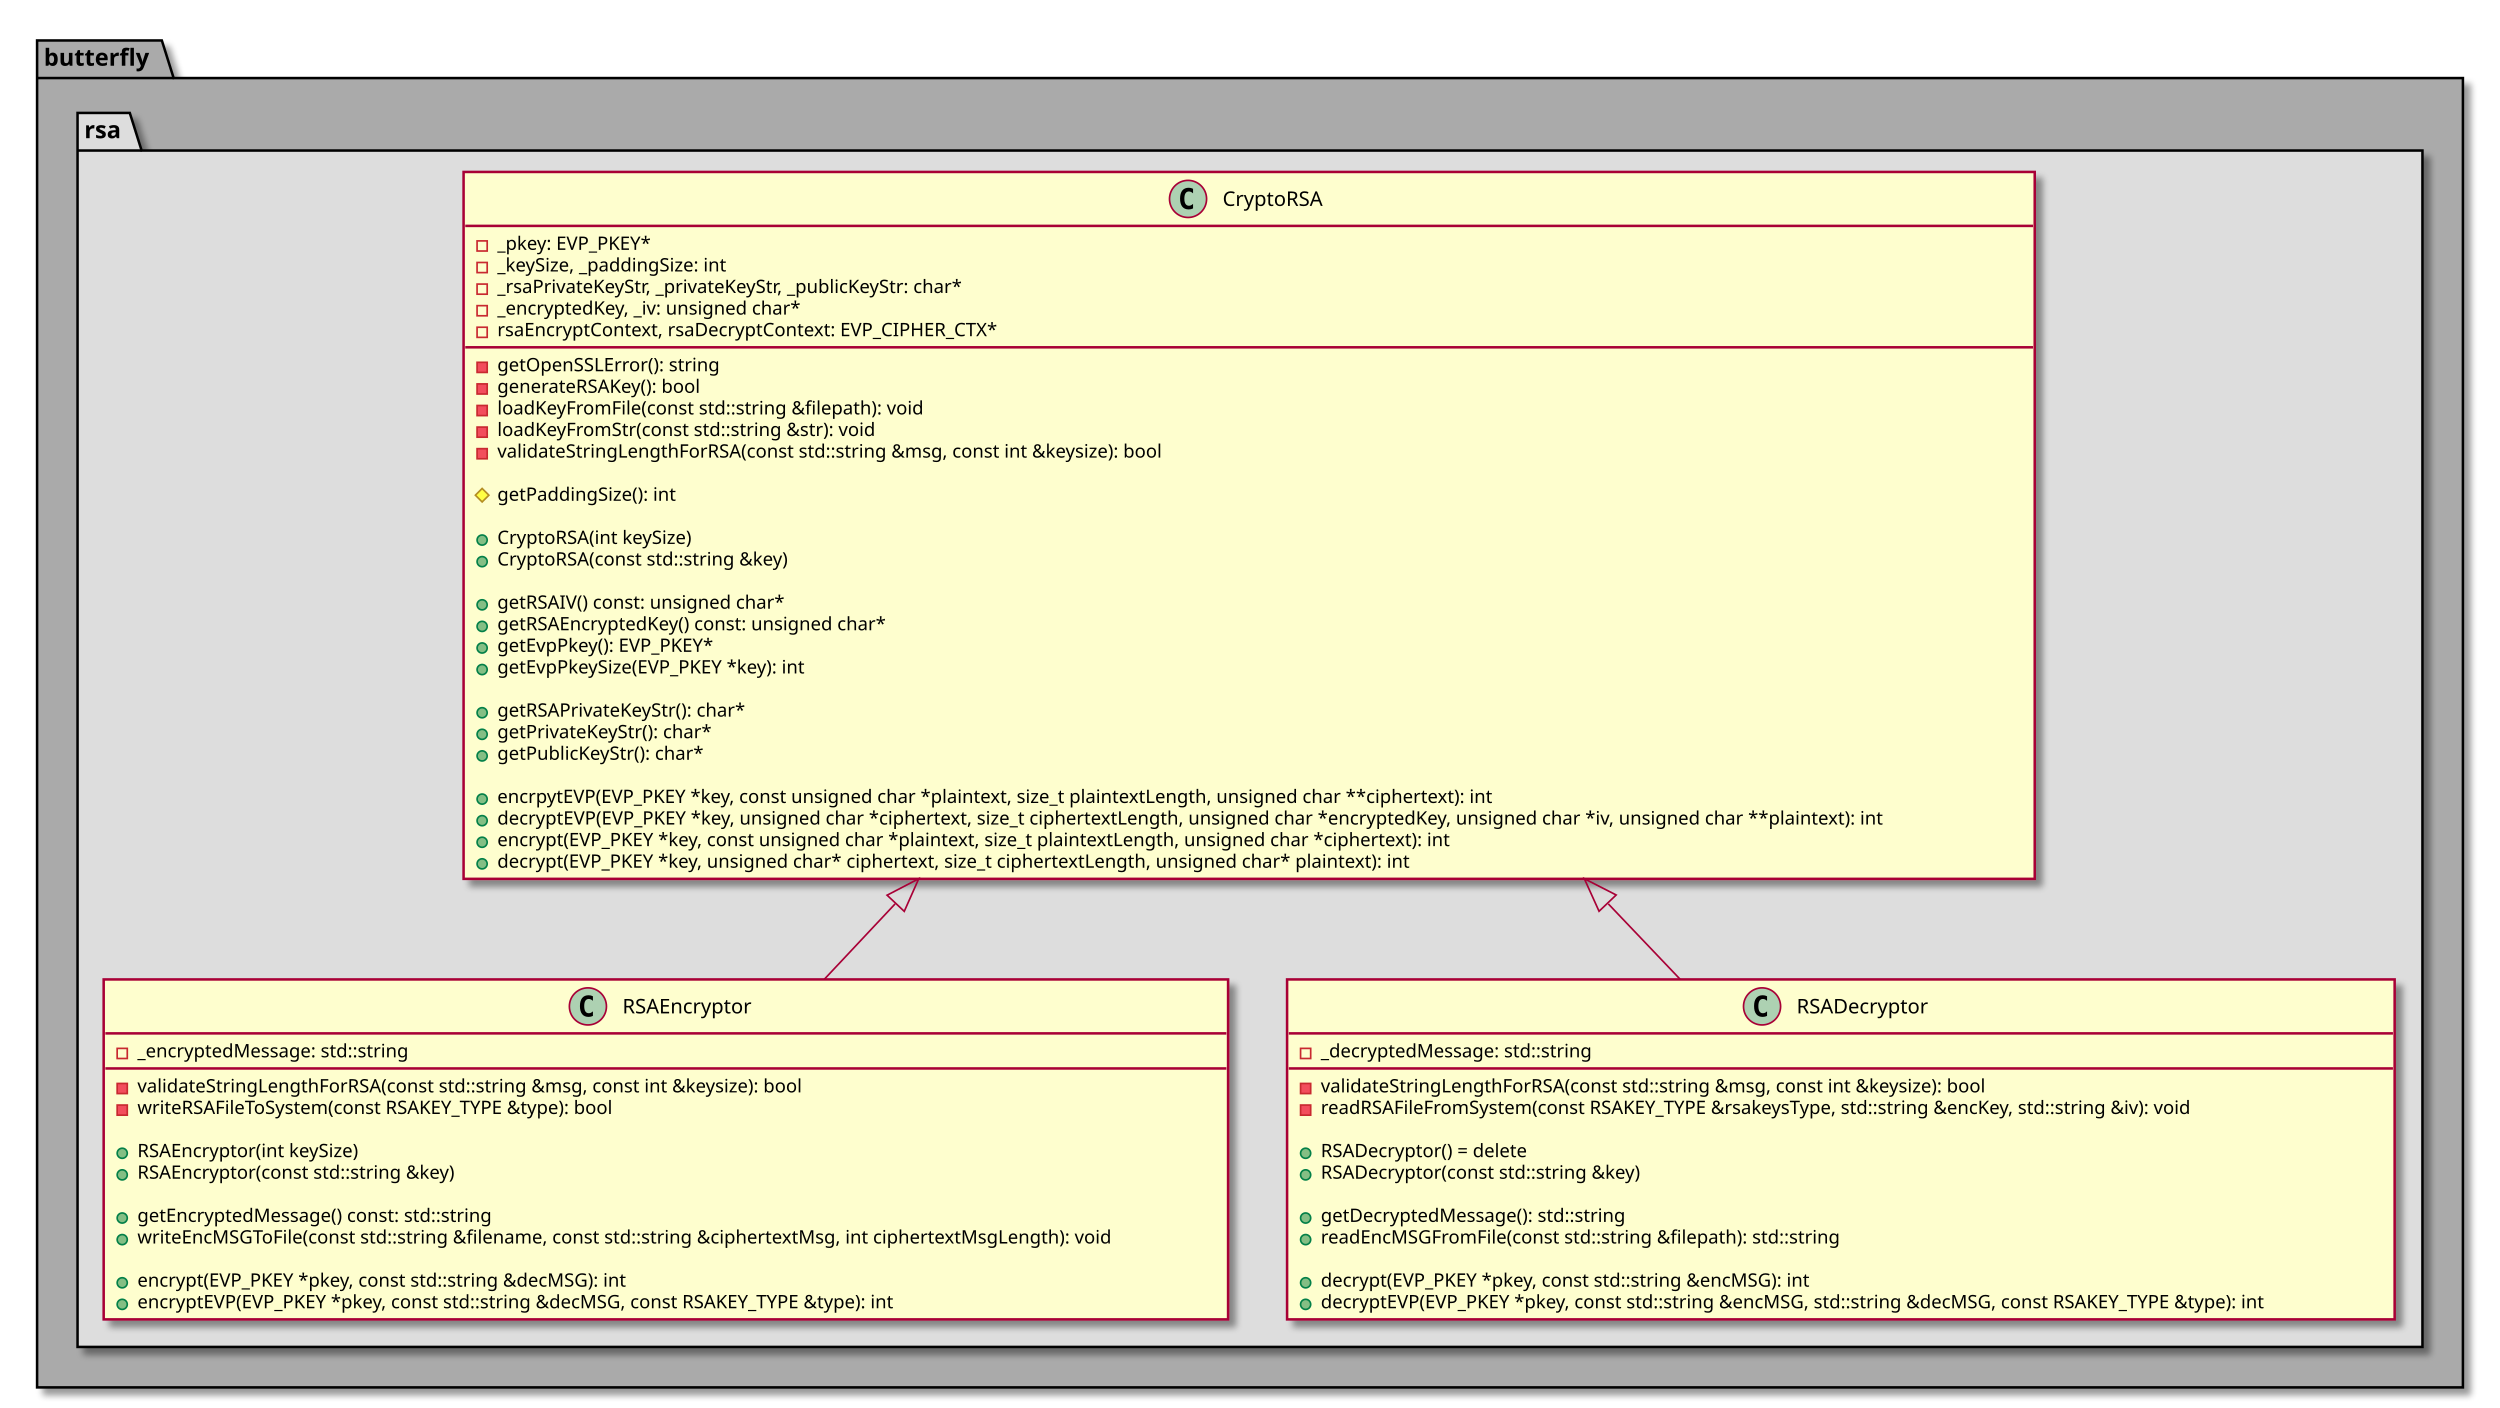
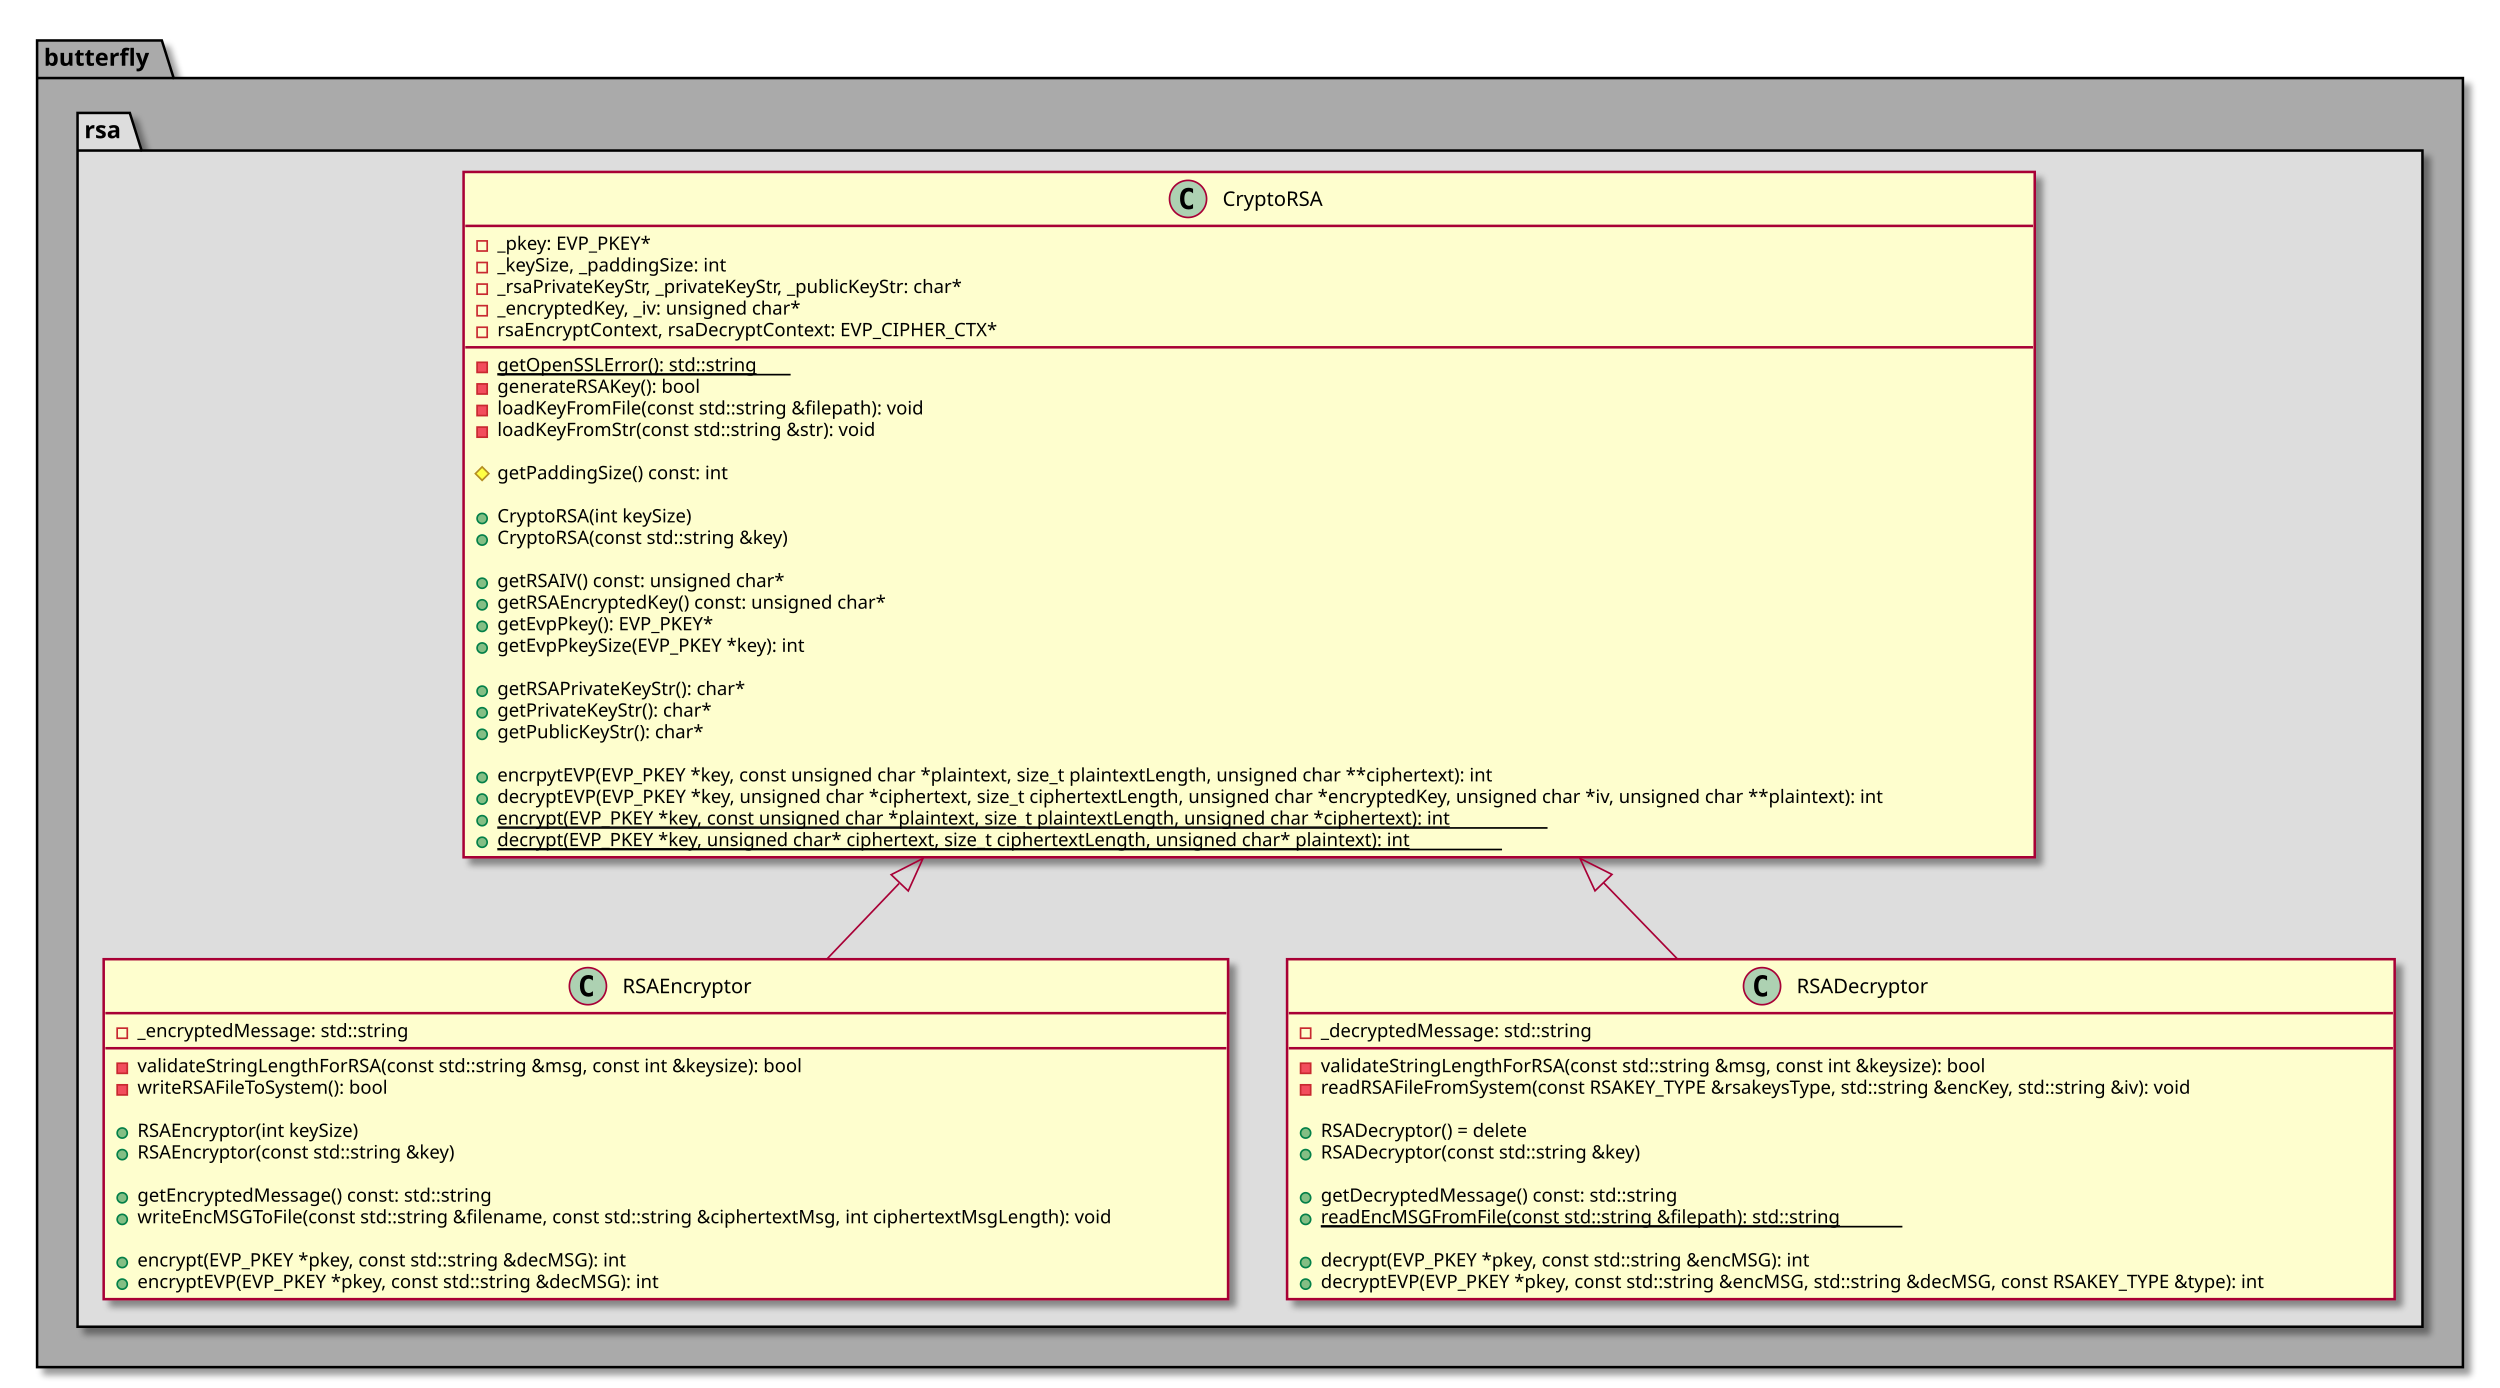
- <svg xmlns="http://www.w3.org/2000/svg" contentScriptType="application/ecmascript" contentStyleType="text/css" height="835px" preserveAspectRatio="none" style="width:1483px;height:835px;" version="1.1" viewBox="0 0 1483 835" width="1483px" zoomAndPan="magnify">
+ <svg xmlns="http://www.w3.org/2000/svg" contentScriptType="application/ecmascript" contentStyleType="text/css" height="823px" preserveAspectRatio="none" style="width:1483px;height:823px;" version="1.1" viewBox="0 0 1483 823" width="1483px" zoomAndPan="magnify">
  <defs>
-     <filter height="300%" id="f1dfwk65kp5k30" width="300%" x="-1" y="-1">
+     <filter height="300%" id="f1nf0arm7s99yg" width="300%" x="-1" y="-1">
      <feGaussianBlur result="blurOut" stdDeviation="2.0" />
      <feColorMatrix in="blurOut" result="blurOut2" type="matrix" values="0 0 0 0 0 0 0 0 0 0 0 0 0 0 0 0 0 0 .4 0" />
      <feOffset dx="4.0" dy="4.0" in="blurOut2" result="blurOut3" />
      <feBlend in="SourceGraphic" in2="blurOut3" mode="normal" />
    </filter>
  </defs>
  <g>
-     <polygon fill="#AAAAAA" filter="url(#f1dfwk65kp5k30)" points="22,24,96,24,103,46.297,1461,46.297,1461,823,22,823,22,24" style="stroke: #000000; stroke-width: 1.5;" />
+     <polygon fill="#AAAAAA" filter="url(#f1nf0arm7s99yg)" points="22,24,96,24,103,46.297,1461,46.297,1461,811,22,811,22,24" style="stroke: #000000; stroke-width: 1.5;" />
    <line style="stroke: #000000; stroke-width: 1.5;" x1="22" x2="103" y1="46.297" y2="46.297" />
    <text fill="#000000" font-family="sans-serif" font-size="14" font-weight="bold" lengthAdjust="spacingAndGlyphs" textLength="68" x="26" y="38.995">butterfly</text>
-     <polygon fill="#DDDDDD" filter="url(#f1dfwk65kp5k30)" points="46,67,77,67,84,89.297,1437,89.297,1437,799,46,799,46,67" style="stroke: #000000; stroke-width: 1.5;" />
+     <polygon fill="#DDDDDD" filter="url(#f1nf0arm7s99yg)" points="46,67,77,67,84,89.297,1437,89.297,1437,787,46,787,46,67" style="stroke: #000000; stroke-width: 1.5;" />
    <line style="stroke: #000000; stroke-width: 1.5;" x1="46" x2="84" y1="89.297" y2="89.297" />
    <text fill="#000000" font-family="sans-serif" font-size="14" font-weight="bold" lengthAdjust="spacingAndGlyphs" textLength="25" x="50" y="81.995">rsa</text>
-     <rect fill="#FEFECE" filter="url(#f1dfwk65kp5k30)" height="419.336" id="CryptoRSA" style="stroke: #A80036; stroke-width: 1.5;" width="932" x="275" y="102" />
+     <rect fill="#FEFECE" filter="url(#f1nf0arm7s99yg)" height="406.531" id="CryptoRSA" style="stroke: #A80036; stroke-width: 1.5;" width="932" x="275" y="102" />
    <ellipse cx="704.75" cy="118" fill="#ADD1B2" rx="11" ry="11" style="stroke: #A80036; stroke-width: 1.0;" />
    <path d="M707.719,123.641 Q707.141,123.938 706.5,124.078 Q705.859,124.234 705.156,124.234 Q702.656,124.234 701.328,122.594 Q700.016,120.938 700.016,117.812 Q700.016,114.688 701.328,113.031 Q702.656,111.375 705.156,111.375 Q705.859,111.375 706.5,111.531 Q707.156,111.688 707.719,111.984 L707.719,114.703 Q707.094,114.125 706.5,113.859 Q705.906,113.578 705.281,113.578 Q703.938,113.578 703.25,114.656 Q702.562,115.719 702.562,117.812 Q702.562,119.906 703.25,120.984 Q703.938,122.047 705.281,122.047 Q705.906,122.047 706.5,121.781 Q707.094,121.5 707.719,120.922 L707.719,123.641 Z " />
    <text fill="#000000" font-family="sans-serif" font-size="12" lengthAdjust="spacingAndGlyphs" textLength="64" x="725.25" y="122.154">CryptoRSA</text>
    <line style="stroke: #A80036; stroke-width: 1.5;" x1="276" x2="1206" y1="134" y2="134" />
    <rect fill="none" height="6" style="stroke: #C82930; stroke-width: 1.0;" width="6" x="283" y="142.902" />
    <text fill="#000000" font-family="sans-serif" font-size="11" lengthAdjust="spacingAndGlyphs" textLength="101" x="295" y="148.21">_pkey: EVP_PKEY*</text>
    <rect fill="none" height="6" style="stroke: #C82930; stroke-width: 1.0;" width="6" x="283" y="155.707" />
    <text fill="#000000" font-family="sans-serif" font-size="11" lengthAdjust="spacingAndGlyphs" textLength="152" x="295" y="161.015">_keySize, _paddingSize: int</text>
    <rect fill="none" height="6" style="stroke: #C82930; stroke-width: 1.0;" width="6" x="283" y="168.512" />
    <text fill="#000000" font-family="sans-serif" font-size="11" lengthAdjust="spacingAndGlyphs" textLength="314" x="295" y="173.82">_rsaPrivateKeyStr, _privateKeyStr, _publicKeyStr: char*</text>
    <rect fill="none" height="6" style="stroke: #C82930; stroke-width: 1.0;" width="6" x="283" y="181.316" />
    <text fill="#000000" font-family="sans-serif" font-size="11" lengthAdjust="spacingAndGlyphs" textLength="200" x="295" y="186.625">_encryptedKey, _iv: unsigned char*</text>
    <rect fill="none" height="6" style="stroke: #C82930; stroke-width: 1.0;" width="6" x="283" y="194.121" />
    <text fill="#000000" font-family="sans-serif" font-size="11" lengthAdjust="spacingAndGlyphs" textLength="326" x="295" y="199.429">rsaEncryptContext, rsaDecryptContext: EVP_CIPHER_CTX*</text>
    <line style="stroke: #A80036; stroke-width: 1.5;" x1="276" x2="1206" y1="206.023" y2="206.023" />
    <rect fill="#F24D5C" height="6" style="stroke: #C82930; stroke-width: 1.0;" width="6" x="283" y="214.926" />
-     <text fill="#000000" font-family="sans-serif" font-size="11" lengthAdjust="spacingAndGlyphs" textLength="148" x="295" y="220.234">getOpenSSLError(): string</text>
+     <text fill="#000000" font-family="sans-serif" font-size="11" lengthAdjust="spacingAndGlyphs" text-decoration="underline" textLength="174" x="295" y="220.234">getOpenSSLError(): std::string</text>
+     <line style="stroke: #000000; stroke-width: 1.0;" x1="295" x2="469" y1="222.234" y2="222.234" />
    <rect fill="#F24D5C" height="6" style="stroke: #C82930; stroke-width: 1.0;" width="6" x="283" y="227.731" />
    <text fill="#000000" font-family="sans-serif" font-size="11" lengthAdjust="spacingAndGlyphs" textLength="133" x="295" y="233.039">generateRSAKey(): bool</text>
    <rect fill="#F24D5C" height="6" style="stroke: #C82930; stroke-width: 1.0;" width="6" x="283" y="240.535" />
    <text fill="#000000" font-family="sans-serif" font-size="11" lengthAdjust="spacingAndGlyphs" textLength="281" x="295" y="245.843">loadKeyFromFile(const std::string &amp;filepath): void</text>
    <rect fill="#F24D5C" height="6" style="stroke: #C82930; stroke-width: 1.0;" width="6" x="283" y="253.34" />
    <text fill="#000000" font-family="sans-serif" font-size="11" lengthAdjust="spacingAndGlyphs" textLength="253" x="295" y="258.648">loadKeyFromStr(const std::string &amp;str): void</text>
-     <rect fill="#F24D5C" height="6" style="stroke: #C82930; stroke-width: 1.0;" width="6" x="283" y="266.144" />
-     <text fill="#000000" font-family="sans-serif" font-size="11" lengthAdjust="spacingAndGlyphs" textLength="441" x="295" y="271.453">validateStringLengthForRSA(const std::string &amp;msg, const int &amp;keysize): bool</text>
-     <text fill="#000000" font-family="sans-serif" font-size="11" lengthAdjust="spacingAndGlyphs" textLength="0" x="299" y="284.257" />
-     <polygon fill="#FFFF44" points="286,289.754,290,293.754,286,297.754,282,293.754" style="stroke: #B38D22; stroke-width: 1.0;" />
-     <text fill="#000000" font-family="sans-serif" font-size="11" lengthAdjust="spacingAndGlyphs" textLength="116" x="295" y="297.062">getPaddingSize(): int</text>
-     <text fill="#000000" font-family="sans-serif" font-size="11" lengthAdjust="spacingAndGlyphs" textLength="0" x="299" y="309.867" />
+     <text fill="#000000" font-family="sans-serif" font-size="11" lengthAdjust="spacingAndGlyphs" textLength="0" x="299" y="271.453" />
+     <polygon fill="#FFFF44" points="286,276.949,290,280.949,286,284.949,282,280.949" style="stroke: #B38D22; stroke-width: 1.0;" />
+     <text fill="#000000" font-family="sans-serif" font-size="11" lengthAdjust="spacingAndGlyphs" textLength="151" x="295" y="284.257">getPaddingSize() const: int</text>
+     <text fill="#000000" font-family="sans-serif" font-size="11" lengthAdjust="spacingAndGlyphs" textLength="0" x="299" y="297.062" />
+     <ellipse cx="286" cy="307.559" fill="#84BE84" rx="3" ry="3" style="stroke: #038048; stroke-width: 1.0;" />
+     <text fill="#000000" font-family="sans-serif" font-size="11" lengthAdjust="spacingAndGlyphs" textLength="127" x="295" y="309.867">CryptoRSA(int keySize)</text>
    <ellipse cx="286" cy="320.363" fill="#84BE84" rx="3" ry="3" style="stroke: #038048; stroke-width: 1.0;" />
-     <text fill="#000000" font-family="sans-serif" font-size="11" lengthAdjust="spacingAndGlyphs" textLength="127" x="295" y="322.671">CryptoRSA(int keySize)</text>
-     <ellipse cx="286" cy="333.168" fill="#84BE84" rx="3" ry="3" style="stroke: #038048; stroke-width: 1.0;" />
-     <text fill="#000000" font-family="sans-serif" font-size="11" lengthAdjust="spacingAndGlyphs" textLength="194" x="295" y="335.476">CryptoRSA(const std::string &amp;key)</text>
-     <text fill="#000000" font-family="sans-serif" font-size="11" lengthAdjust="spacingAndGlyphs" textLength="0" x="299" y="348.281" />
+     <text fill="#000000" font-family="sans-serif" font-size="11" lengthAdjust="spacingAndGlyphs" textLength="194" x="295" y="322.671">CryptoRSA(const std::string &amp;key)</text>
+     <text fill="#000000" font-family="sans-serif" font-size="11" lengthAdjust="spacingAndGlyphs" textLength="0" x="299" y="335.476" />
+     <ellipse cx="286" cy="345.973" fill="#84BE84" rx="3" ry="3" style="stroke: #038048; stroke-width: 1.0;" />
+     <text fill="#000000" font-family="sans-serif" font-size="11" lengthAdjust="spacingAndGlyphs" textLength="188" x="295" y="348.281">getRSAIV() const: unsigned char*</text>
    <ellipse cx="286" cy="358.777" fill="#84BE84" rx="3" ry="3" style="stroke: #038048; stroke-width: 1.0;" />
-     <text fill="#000000" font-family="sans-serif" font-size="11" lengthAdjust="spacingAndGlyphs" textLength="188" x="295" y="361.085">getRSAIV() const: unsigned char*</text>
+     <text fill="#000000" font-family="sans-serif" font-size="11" lengthAdjust="spacingAndGlyphs" textLength="254" x="295" y="361.085">getRSAEncryptedKey() const: unsigned char*</text>
    <ellipse cx="286" cy="371.582" fill="#84BE84" rx="3" ry="3" style="stroke: #038048; stroke-width: 1.0;" />
-     <text fill="#000000" font-family="sans-serif" font-size="11" lengthAdjust="spacingAndGlyphs" textLength="254" x="295" y="373.89">getRSAEncryptedKey() const: unsigned char*</text>
+     <text fill="#000000" font-family="sans-serif" font-size="11" lengthAdjust="spacingAndGlyphs" textLength="141" x="295" y="373.89">getEvpPkey(): EVP_PKEY*</text>
    <ellipse cx="286" cy="384.387" fill="#84BE84" rx="3" ry="3" style="stroke: #038048; stroke-width: 1.0;" />
-     <text fill="#000000" font-family="sans-serif" font-size="11" lengthAdjust="spacingAndGlyphs" textLength="141" x="295" y="386.695">getEvpPkey(): EVP_PKEY*</text>
-     <ellipse cx="286" cy="397.191" fill="#84BE84" rx="3" ry="3" style="stroke: #038048; stroke-width: 1.0;" />
-     <text fill="#000000" font-family="sans-serif" font-size="11" lengthAdjust="spacingAndGlyphs" textLength="201" x="295" y="399.5">getEvpPkeySize(EVP_PKEY *key): int</text>
-     <text fill="#000000" font-family="sans-serif" font-size="11" lengthAdjust="spacingAndGlyphs" textLength="0" x="299" y="412.304" />
+     <text fill="#000000" font-family="sans-serif" font-size="11" lengthAdjust="spacingAndGlyphs" textLength="201" x="295" y="386.695">getEvpPkeySize(EVP_PKEY *key): int</text>
+     <text fill="#000000" font-family="sans-serif" font-size="11" lengthAdjust="spacingAndGlyphs" textLength="0" x="299" y="399.5" />
+     <ellipse cx="286" cy="409.996" fill="#84BE84" rx="3" ry="3" style="stroke: #038048; stroke-width: 1.0;" />
+     <text fill="#000000" font-family="sans-serif" font-size="11" lengthAdjust="spacingAndGlyphs" textLength="163" x="295" y="412.304">getRSAPrivateKeyStr(): char*</text>
    <ellipse cx="286" cy="422.801" fill="#84BE84" rx="3" ry="3" style="stroke: #038048; stroke-width: 1.0;" />
-     <text fill="#000000" font-family="sans-serif" font-size="11" lengthAdjust="spacingAndGlyphs" textLength="163" x="295" y="425.109">getRSAPrivateKeyStr(): char*</text>
+     <text fill="#000000" font-family="sans-serif" font-size="11" lengthAdjust="spacingAndGlyphs" textLength="141" x="295" y="425.109">getPrivateKeyStr(): char*</text>
    <ellipse cx="286" cy="435.606" fill="#84BE84" rx="3" ry="3" style="stroke: #038048; stroke-width: 1.0;" />
-     <text fill="#000000" font-family="sans-serif" font-size="11" lengthAdjust="spacingAndGlyphs" textLength="141" x="295" y="437.914">getPrivateKeyStr(): char*</text>
-     <ellipse cx="286" cy="448.41" fill="#84BE84" rx="3" ry="3" style="stroke: #038048; stroke-width: 1.0;" />
-     <text fill="#000000" font-family="sans-serif" font-size="11" lengthAdjust="spacingAndGlyphs" textLength="135" x="295" y="450.718">getPublicKeyStr(): char*</text>
-     <text fill="#000000" font-family="sans-serif" font-size="11" lengthAdjust="spacingAndGlyphs" textLength="0" x="299" y="463.523" />
+     <text fill="#000000" font-family="sans-serif" font-size="11" lengthAdjust="spacingAndGlyphs" textLength="135" x="295" y="437.914">getPublicKeyStr(): char*</text>
+     <text fill="#000000" font-family="sans-serif" font-size="11" lengthAdjust="spacingAndGlyphs" textLength="0" x="299" y="450.718" />
+     <ellipse cx="286" cy="461.215" fill="#84BE84" rx="3" ry="3" style="stroke: #038048; stroke-width: 1.0;" />
+     <text fill="#000000" font-family="sans-serif" font-size="11" lengthAdjust="spacingAndGlyphs" textLength="650" x="295" y="463.523">encrpytEVP(EVP_PKEY *key, const unsigned char *plaintext, size_t plaintextLength, unsigned char **ciphertext): int</text>
    <ellipse cx="286" cy="474.019" fill="#84BE84" rx="3" ry="3" style="stroke: #038048; stroke-width: 1.0;" />
-     <text fill="#000000" font-family="sans-serif" font-size="11" lengthAdjust="spacingAndGlyphs" textLength="650" x="295" y="476.328">encrpytEVP(EVP_PKEY *key, const unsigned char *plaintext, size_t plaintextLength, unsigned char **ciphertext): int</text>
+     <text fill="#000000" font-family="sans-serif" font-size="11" lengthAdjust="spacingAndGlyphs" textLength="906" x="295" y="476.328">decryptEVP(EVP_PKEY *key, unsigned char *ciphertext, size_t ciphertextLength, unsigned char *encryptedKey, unsigned char *iv, unsigned char **plaintext): int</text>
    <ellipse cx="286" cy="486.824" fill="#84BE84" rx="3" ry="3" style="stroke: #038048; stroke-width: 1.0;" />
-     <text fill="#000000" font-family="sans-serif" font-size="11" lengthAdjust="spacingAndGlyphs" textLength="906" x="295" y="489.132">decryptEVP(EVP_PKEY *key, unsigned char *ciphertext, size_t ciphertextLength, unsigned char *encryptedKey, unsigned char *iv, unsigned char **plaintext): int</text>
+     <text fill="#000000" font-family="sans-serif" font-size="11" lengthAdjust="spacingAndGlyphs" text-decoration="underline" textLength="623" x="295" y="489.132">encrypt(EVP_PKEY *key, const unsigned char *plaintext, size_t plaintextLength, unsigned char *ciphertext): int</text>
+     <line style="stroke: #000000; stroke-width: 1.0;" x1="295" x2="918" y1="491.132" y2="491.132" />
    <ellipse cx="286" cy="499.629" fill="#84BE84" rx="3" ry="3" style="stroke: #038048; stroke-width: 1.0;" />
-     <text fill="#000000" font-family="sans-serif" font-size="11" lengthAdjust="spacingAndGlyphs" textLength="623" x="295" y="501.937">encrypt(EVP_PKEY *key, const unsigned char *plaintext, size_t plaintextLength, unsigned char *ciphertext): int</text>
-     <ellipse cx="286" cy="512.434" fill="#84BE84" rx="3" ry="3" style="stroke: #038048; stroke-width: 1.0;" />
-     <text fill="#000000" font-family="sans-serif" font-size="11" lengthAdjust="spacingAndGlyphs" textLength="596" x="295" y="514.742">decrypt(EVP_PKEY *key, unsigned char* ciphertext, size_t ciphertextLength, unsigned char* plaintext): int</text>
-     <rect fill="#FEFECE" filter="url(#f1dfwk65kp5k30)" height="201.656" id="RSAEncryptor" style="stroke: #A80036; stroke-width: 1.5;" width="667" x="61.5" y="581" />
-     <ellipse cx="348.75" cy="597" fill="#ADD1B2" rx="11" ry="11" style="stroke: #A80036; stroke-width: 1.0;" />
-     <path d="M351.719,602.641 Q351.141,602.938 350.5,603.078 Q349.859,603.234 349.156,603.234 Q346.656,603.234 345.328,601.594 Q344.016,599.938 344.016,596.812 Q344.016,593.688 345.328,592.031 Q346.656,590.375 349.156,590.375 Q349.859,590.375 350.5,590.531 Q351.156,590.688 351.719,590.984 L351.719,593.703 Q351.094,593.125 350.5,592.859 Q349.906,592.578 349.281,592.578 Q347.938,592.578 347.25,593.656 Q346.562,594.719 346.562,596.812 Q346.562,598.906 347.25,599.984 Q347.938,601.047 349.281,601.047 Q349.906,601.047 350.5,600.781 Q351.094,600.5 351.719,599.922 L351.719,602.641 Z " />
-     <text fill="#000000" font-family="sans-serif" font-size="12" lengthAdjust="spacingAndGlyphs" textLength="84" x="369.25" y="601.154">RSAEncryptor</text>
-     <line style="stroke: #A80036; stroke-width: 1.5;" x1="62.5" x2="727.5" y1="613" y2="613" />
-     <rect fill="none" height="6" style="stroke: #C82930; stroke-width: 1.0;" width="6" x="69.5" y="621.902" />
-     <text fill="#000000" font-family="sans-serif" font-size="11" lengthAdjust="spacingAndGlyphs" textLength="180" x="81.5" y="627.21">_encryptedMessage: std::string</text>
-     <line style="stroke: #A80036; stroke-width: 1.5;" x1="62.5" x2="727.5" y1="633.805" y2="633.805" />
-     <rect fill="#F24D5C" height="6" style="stroke: #C82930; stroke-width: 1.0;" width="6" x="69.5" y="642.707" />
-     <text fill="#000000" font-family="sans-serif" font-size="11" lengthAdjust="spacingAndGlyphs" textLength="441" x="81.5" y="648.015">validateStringLengthForRSA(const std::string &amp;msg, const int &amp;keysize): bool</text>
-     <rect fill="#F24D5C" height="6" style="stroke: #C82930; stroke-width: 1.0;" width="6" x="69.5" y="655.512" />
-     <text fill="#000000" font-family="sans-serif" font-size="11" lengthAdjust="spacingAndGlyphs" textLength="316" x="81.5" y="660.82">writeRSAFileToSystem(const RSAKEY_TYPE &amp;type): bool</text>
-     <text fill="#000000" font-family="sans-serif" font-size="11" lengthAdjust="spacingAndGlyphs" textLength="0" x="85.5" y="673.625" />
-     <ellipse cx="72.5" cy="684.121" fill="#84BE84" rx="3" ry="3" style="stroke: #038048; stroke-width: 1.0;" />
-     <text fill="#000000" font-family="sans-serif" font-size="11" lengthAdjust="spacingAndGlyphs" textLength="144" x="81.5" y="686.429">RSAEncryptor(int keySize)</text>
-     <ellipse cx="72.5" cy="696.926" fill="#84BE84" rx="3" ry="3" style="stroke: #038048; stroke-width: 1.0;" />
-     <text fill="#000000" font-family="sans-serif" font-size="11" lengthAdjust="spacingAndGlyphs" textLength="211" x="81.5" y="699.234">RSAEncryptor(const std::string &amp;key)</text>
-     <text fill="#000000" font-family="sans-serif" font-size="11" lengthAdjust="spacingAndGlyphs" textLength="0" x="85.5" y="712.039" />
-     <ellipse cx="72.5" cy="722.535" fill="#84BE84" rx="3" ry="3" style="stroke: #038048; stroke-width: 1.0;" />
-     <text fill="#000000" font-family="sans-serif" font-size="11" lengthAdjust="spacingAndGlyphs" textLength="235" x="81.5" y="724.843">getEncryptedMessage() const: std::string</text>
-     <ellipse cx="72.5" cy="735.34" fill="#84BE84" rx="3" ry="3" style="stroke: #038048; stroke-width: 1.0;" />
-     <text fill="#000000" font-family="sans-serif" font-size="11" lengthAdjust="spacingAndGlyphs" textLength="641" x="81.5" y="737.648">writeEncMSGToFile(const std::string &amp;filename, const std::string &amp;ciphertextMsg, int ciphertextMsgLength): void</text>
-     <text fill="#000000" font-family="sans-serif" font-size="11" lengthAdjust="spacingAndGlyphs" textLength="0" x="85.5" y="750.453" />
-     <ellipse cx="72.5" cy="760.949" fill="#84BE84" rx="3" ry="3" style="stroke: #038048; stroke-width: 1.0;" />
-     <text fill="#000000" font-family="sans-serif" font-size="11" lengthAdjust="spacingAndGlyphs" textLength="325" x="81.5" y="763.257">encrypt(EVP_PKEY *pkey, const std::string &amp;decMSG): int</text>
-     <ellipse cx="72.5" cy="773.754" fill="#84BE84" rx="3" ry="3" style="stroke: #038048; stroke-width: 1.0;" />
-     <text fill="#000000" font-family="sans-serif" font-size="11" lengthAdjust="spacingAndGlyphs" textLength="504" x="81.5" y="776.062">encryptEVP(EVP_PKEY *pkey, const std::string &amp;decMSG, const RSAKEY_TYPE &amp;type): int</text>
-     <rect fill="#FEFECE" filter="url(#f1dfwk65kp5k30)" height="201.656" id="RSADecryptor" style="stroke: #A80036; stroke-width: 1.5;" width="657" x="763.5" y="581" />
-     <ellipse cx="1045.25" cy="597" fill="#ADD1B2" rx="11" ry="11" style="stroke: #A80036; stroke-width: 1.0;" />
-     <path d="M1048.219,602.641 Q1047.641,602.938 1047,603.078 Q1046.359,603.234 1045.656,603.234 Q1043.156,603.234 1041.828,601.594 Q1040.516,599.938 1040.516,596.812 Q1040.516,593.688 1041.828,592.031 Q1043.156,590.375 1045.656,590.375 Q1046.359,590.375 1047,590.531 Q1047.656,590.688 1048.219,590.984 L1048.219,593.703 Q1047.594,593.125 1047,592.859 Q1046.406,592.578 1045.781,592.578 Q1044.438,592.578 1043.75,593.656 Q1043.062,594.719 1043.062,596.812 Q1043.062,598.906 1043.75,599.984 Q1044.438,601.047 1045.781,601.047 Q1046.406,601.047 1047,600.781 Q1047.594,600.5 1048.219,599.922 L1048.219,602.641 Z " />
-     <text fill="#000000" font-family="sans-serif" font-size="12" lengthAdjust="spacingAndGlyphs" textLength="85" x="1065.75" y="601.154">RSADecryptor</text>
-     <line style="stroke: #A80036; stroke-width: 1.5;" x1="764.5" x2="1419.5" y1="613" y2="613" />
-     <rect fill="none" height="6" style="stroke: #C82930; stroke-width: 1.0;" width="6" x="771.5" y="621.902" />
-     <text fill="#000000" font-family="sans-serif" font-size="11" lengthAdjust="spacingAndGlyphs" textLength="180" x="783.5" y="627.21">_decryptedMessage: std::string</text>
-     <line style="stroke: #A80036; stroke-width: 1.5;" x1="764.5" x2="1419.5" y1="633.805" y2="633.805" />
-     <rect fill="#F24D5C" height="6" style="stroke: #C82930; stroke-width: 1.0;" width="6" x="771.5" y="642.707" />
-     <text fill="#000000" font-family="sans-serif" font-size="11" lengthAdjust="spacingAndGlyphs" textLength="441" x="783.5" y="648.015">validateStringLengthForRSA(const std::string &amp;msg, const int &amp;keysize): bool</text>
-     <rect fill="#F24D5C" height="6" style="stroke: #C82930; stroke-width: 1.0;" width="6" x="771.5" y="655.512" />
-     <text fill="#000000" font-family="sans-serif" font-size="11" lengthAdjust="spacingAndGlyphs" textLength="587" x="783.5" y="660.82">readRSAFileFromSystem(const RSAKEY_TYPE &amp;rsakeysType, std::string &amp;encKey, std::string &amp;iv): void</text>
-     <text fill="#000000" font-family="sans-serif" font-size="11" lengthAdjust="spacingAndGlyphs" textLength="0" x="787.5" y="673.625" />
-     <ellipse cx="774.5" cy="684.121" fill="#84BE84" rx="3" ry="3" style="stroke: #038048; stroke-width: 1.0;" />
-     <text fill="#000000" font-family="sans-serif" font-size="11" lengthAdjust="spacingAndGlyphs" textLength="137" x="783.5" y="686.429">RSADecryptor() = delete</text>
-     <ellipse cx="774.5" cy="696.926" fill="#84BE84" rx="3" ry="3" style="stroke: #038048; stroke-width: 1.0;" />
-     <text fill="#000000" font-family="sans-serif" font-size="11" lengthAdjust="spacingAndGlyphs" textLength="212" x="783.5" y="699.234">RSADecryptor(const std::string &amp;key)</text>
-     <text fill="#000000" font-family="sans-serif" font-size="11" lengthAdjust="spacingAndGlyphs" textLength="0" x="787.5" y="712.039" />
-     <ellipse cx="774.5" cy="722.535" fill="#84BE84" rx="3" ry="3" style="stroke: #038048; stroke-width: 1.0;" />
-     <text fill="#000000" font-family="sans-serif" font-size="11" lengthAdjust="spacingAndGlyphs" textLength="201" x="783.5" y="724.843">getDecryptedMessage(): std::string</text>
-     <ellipse cx="774.5" cy="735.34" fill="#84BE84" rx="3" ry="3" style="stroke: #038048; stroke-width: 1.0;" />
-     <text fill="#000000" font-family="sans-serif" font-size="11" lengthAdjust="spacingAndGlyphs" textLength="345" x="783.5" y="737.648">readEncMSGFromFile(const std::string &amp;filepath): std::string</text>
-     <text fill="#000000" font-family="sans-serif" font-size="11" lengthAdjust="spacingAndGlyphs" textLength="0" x="787.5" y="750.453" />
-     <ellipse cx="774.5" cy="760.949" fill="#84BE84" rx="3" ry="3" style="stroke: #038048; stroke-width: 1.0;" />
-     <text fill="#000000" font-family="sans-serif" font-size="11" lengthAdjust="spacingAndGlyphs" textLength="325" x="783.5" y="763.257">decrypt(EVP_PKEY *pkey, const std::string &amp;encMSG): int</text>
-     <ellipse cx="774.5" cy="773.754" fill="#84BE84" rx="3" ry="3" style="stroke: #038048; stroke-width: 1.0;" />
-     <text fill="#000000" font-family="sans-serif" font-size="11" lengthAdjust="spacingAndGlyphs" textLength="631" x="783.5" y="776.062">decryptEVP(EVP_PKEY *pkey, const std::string &amp;encMSG, std::string &amp;decMSG, const RSAKEY_TYPE &amp;type): int</text>
-     <path d="M530.99,536.17 C516.48,551.62 502.34,566.68 488.99,580.9 " fill="none" id="CryptoRSA-RSAEncryptor" style="stroke: #A80036; stroke-width: 1.0;" />
-     <polygon fill="none" points="526.21,531.03,545,521.25,536.41,540.62,526.21,531.03" style="stroke: #A80036; stroke-width: 1.0;" />
-     <path d="M954.04,536.17 C968.76,551.62 983.11,566.68 996.65,580.9 " fill="none" id="CryptoRSA-RSADecryptor" style="stroke: #A80036; stroke-width: 1.0;" />
-     <polygon fill="none" points="948.56,540.56,939.83,521.25,958.7,530.9,948.56,540.56" style="stroke: #A80036; stroke-width: 1.0;" />
+     <text fill="#000000" font-family="sans-serif" font-size="11" lengthAdjust="spacingAndGlyphs" text-decoration="underline" textLength="596" x="295" y="501.937">decrypt(EVP_PKEY *key, unsigned char* ciphertext, size_t ciphertextLength, unsigned char* plaintext): int</text>
+     <line style="stroke: #000000; stroke-width: 1.0;" x1="295" x2="891" y1="503.937" y2="503.937" />
+     <rect fill="#FEFECE" filter="url(#f1nf0arm7s99yg)" height="201.656" id="RSAEncryptor" style="stroke: #A80036; stroke-width: 1.5;" width="667" x="61.5" y="569" />
+     <ellipse cx="348.75" cy="585" fill="#ADD1B2" rx="11" ry="11" style="stroke: #A80036; stroke-width: 1.0;" />
+     <path d="M351.719,590.641 Q351.141,590.938 350.5,591.078 Q349.859,591.234 349.156,591.234 Q346.656,591.234 345.328,589.594 Q344.016,587.938 344.016,584.812 Q344.016,581.688 345.328,580.031 Q346.656,578.375 349.156,578.375 Q349.859,578.375 350.5,578.531 Q351.156,578.688 351.719,578.984 L351.719,581.703 Q351.094,581.125 350.5,580.859 Q349.906,580.578 349.281,580.578 Q347.938,580.578 347.25,581.656 Q346.562,582.719 346.562,584.812 Q346.562,586.906 347.25,587.984 Q347.938,589.047 349.281,589.047 Q349.906,589.047 350.5,588.781 Q351.094,588.5 351.719,587.922 L351.719,590.641 Z " />
+     <text fill="#000000" font-family="sans-serif" font-size="12" lengthAdjust="spacingAndGlyphs" textLength="84" x="369.25" y="589.154">RSAEncryptor</text>
+     <line style="stroke: #A80036; stroke-width: 1.5;" x1="62.5" x2="727.5" y1="601" y2="601" />
+     <rect fill="none" height="6" style="stroke: #C82930; stroke-width: 1.0;" width="6" x="69.5" y="609.902" />
+     <text fill="#000000" font-family="sans-serif" font-size="11" lengthAdjust="spacingAndGlyphs" textLength="180" x="81.5" y="615.21">_encryptedMessage: std::string</text>
+     <line style="stroke: #A80036; stroke-width: 1.5;" x1="62.5" x2="727.5" y1="621.805" y2="621.805" />
+     <rect fill="#F24D5C" height="6" style="stroke: #C82930; stroke-width: 1.0;" width="6" x="69.5" y="630.707" />
+     <text fill="#000000" font-family="sans-serif" font-size="11" lengthAdjust="spacingAndGlyphs" textLength="441" x="81.5" y="636.015">validateStringLengthForRSA(const std::string &amp;msg, const int &amp;keysize): bool</text>
+     <rect fill="#F24D5C" height="6" style="stroke: #C82930; stroke-width: 1.0;" width="6" x="69.5" y="643.512" />
+     <text fill="#000000" font-family="sans-serif" font-size="11" lengthAdjust="spacingAndGlyphs" textLength="166" x="81.5" y="648.82">writeRSAFileToSystem(): bool</text>
+     <text fill="#000000" font-family="sans-serif" font-size="11" lengthAdjust="spacingAndGlyphs" textLength="0" x="85.5" y="661.625" />
+     <ellipse cx="72.5" cy="672.121" fill="#84BE84" rx="3" ry="3" style="stroke: #038048; stroke-width: 1.0;" />
+     <text fill="#000000" font-family="sans-serif" font-size="11" lengthAdjust="spacingAndGlyphs" textLength="144" x="81.5" y="674.429">RSAEncryptor(int keySize)</text>
+     <ellipse cx="72.5" cy="684.926" fill="#84BE84" rx="3" ry="3" style="stroke: #038048; stroke-width: 1.0;" />
+     <text fill="#000000" font-family="sans-serif" font-size="11" lengthAdjust="spacingAndGlyphs" textLength="211" x="81.5" y="687.234">RSAEncryptor(const std::string &amp;key)</text>
+     <text fill="#000000" font-family="sans-serif" font-size="11" lengthAdjust="spacingAndGlyphs" textLength="0" x="85.5" y="700.039" />
+     <ellipse cx="72.5" cy="710.535" fill="#84BE84" rx="3" ry="3" style="stroke: #038048; stroke-width: 1.0;" />
+     <text fill="#000000" font-family="sans-serif" font-size="11" lengthAdjust="spacingAndGlyphs" textLength="235" x="81.5" y="712.843">getEncryptedMessage() const: std::string</text>
+     <ellipse cx="72.5" cy="723.34" fill="#84BE84" rx="3" ry="3" style="stroke: #038048; stroke-width: 1.0;" />
+     <text fill="#000000" font-family="sans-serif" font-size="11" lengthAdjust="spacingAndGlyphs" textLength="641" x="81.5" y="725.648">writeEncMSGToFile(const std::string &amp;filename, const std::string &amp;ciphertextMsg, int ciphertextMsgLength): void</text>
+     <text fill="#000000" font-family="sans-serif" font-size="11" lengthAdjust="spacingAndGlyphs" textLength="0" x="85.5" y="738.453" />
+     <ellipse cx="72.5" cy="748.949" fill="#84BE84" rx="3" ry="3" style="stroke: #038048; stroke-width: 1.0;" />
+     <text fill="#000000" font-family="sans-serif" font-size="11" lengthAdjust="spacingAndGlyphs" textLength="325" x="81.5" y="751.257">encrypt(EVP_PKEY *pkey, const std::string &amp;decMSG): int</text>
+     <ellipse cx="72.5" cy="761.754" fill="#84BE84" rx="3" ry="3" style="stroke: #038048; stroke-width: 1.0;" />
+     <text fill="#000000" font-family="sans-serif" font-size="11" lengthAdjust="spacingAndGlyphs" textLength="346" x="81.5" y="764.062">encryptEVP(EVP_PKEY *pkey, const std::string &amp;decMSG): int</text>
+     <rect fill="#FEFECE" filter="url(#f1nf0arm7s99yg)" height="201.656" id="RSADecryptor" style="stroke: #A80036; stroke-width: 1.5;" width="657" x="763.5" y="569" />
+     <ellipse cx="1045.25" cy="585" fill="#ADD1B2" rx="11" ry="11" style="stroke: #A80036; stroke-width: 1.0;" />
+     <path d="M1048.219,590.641 Q1047.641,590.938 1047,591.078 Q1046.359,591.234 1045.656,591.234 Q1043.156,591.234 1041.828,589.594 Q1040.516,587.938 1040.516,584.812 Q1040.516,581.688 1041.828,580.031 Q1043.156,578.375 1045.656,578.375 Q1046.359,578.375 1047,578.531 Q1047.656,578.688 1048.219,578.984 L1048.219,581.703 Q1047.594,581.125 1047,580.859 Q1046.406,580.578 1045.781,580.578 Q1044.438,580.578 1043.75,581.656 Q1043.062,582.719 1043.062,584.812 Q1043.062,586.906 1043.75,587.984 Q1044.438,589.047 1045.781,589.047 Q1046.406,589.047 1047,588.781 Q1047.594,588.5 1048.219,587.922 L1048.219,590.641 Z " />
+     <text fill="#000000" font-family="sans-serif" font-size="12" lengthAdjust="spacingAndGlyphs" textLength="85" x="1065.75" y="589.154">RSADecryptor</text>
+     <line style="stroke: #A80036; stroke-width: 1.5;" x1="764.5" x2="1419.5" y1="601" y2="601" />
+     <rect fill="none" height="6" style="stroke: #C82930; stroke-width: 1.0;" width="6" x="771.5" y="609.902" />
+     <text fill="#000000" font-family="sans-serif" font-size="11" lengthAdjust="spacingAndGlyphs" textLength="180" x="783.5" y="615.21">_decryptedMessage: std::string</text>
+     <line style="stroke: #A80036; stroke-width: 1.5;" x1="764.5" x2="1419.5" y1="621.805" y2="621.805" />
+     <rect fill="#F24D5C" height="6" style="stroke: #C82930; stroke-width: 1.0;" width="6" x="771.5" y="630.707" />
+     <text fill="#000000" font-family="sans-serif" font-size="11" lengthAdjust="spacingAndGlyphs" textLength="441" x="783.5" y="636.015">validateStringLengthForRSA(const std::string &amp;msg, const int &amp;keysize): bool</text>
+     <rect fill="#F24D5C" height="6" style="stroke: #C82930; stroke-width: 1.0;" width="6" x="771.5" y="643.512" />
+     <text fill="#000000" font-family="sans-serif" font-size="11" lengthAdjust="spacingAndGlyphs" textLength="587" x="783.5" y="648.82">readRSAFileFromSystem(const RSAKEY_TYPE &amp;rsakeysType, std::string &amp;encKey, std::string &amp;iv): void</text>
+     <text fill="#000000" font-family="sans-serif" font-size="11" lengthAdjust="spacingAndGlyphs" textLength="0" x="787.5" y="661.625" />
+     <ellipse cx="774.5" cy="672.121" fill="#84BE84" rx="3" ry="3" style="stroke: #038048; stroke-width: 1.0;" />
+     <text fill="#000000" font-family="sans-serif" font-size="11" lengthAdjust="spacingAndGlyphs" textLength="137" x="783.5" y="674.429">RSADecryptor() = delete</text>
+     <ellipse cx="774.5" cy="684.926" fill="#84BE84" rx="3" ry="3" style="stroke: #038048; stroke-width: 1.0;" />
+     <text fill="#000000" font-family="sans-serif" font-size="11" lengthAdjust="spacingAndGlyphs" textLength="212" x="783.5" y="687.234">RSADecryptor(const std::string &amp;key)</text>
+     <text fill="#000000" font-family="sans-serif" font-size="11" lengthAdjust="spacingAndGlyphs" textLength="0" x="787.5" y="700.039" />
+     <ellipse cx="774.5" cy="710.535" fill="#84BE84" rx="3" ry="3" style="stroke: #038048; stroke-width: 1.0;" />
+     <text fill="#000000" font-family="sans-serif" font-size="11" lengthAdjust="spacingAndGlyphs" textLength="236" x="783.5" y="712.843">getDecryptedMessage() const: std::string</text>
+     <ellipse cx="774.5" cy="723.34" fill="#84BE84" rx="3" ry="3" style="stroke: #038048; stroke-width: 1.0;" />
+     <text fill="#000000" font-family="sans-serif" font-size="11" lengthAdjust="spacingAndGlyphs" text-decoration="underline" textLength="345" x="783.5" y="725.648">readEncMSGFromFile(const std::string &amp;filepath): std::string</text>
+     <line style="stroke: #000000; stroke-width: 1.0;" x1="783.5" x2="1128.5" y1="727.648" y2="727.648" />
+     <text fill="#000000" font-family="sans-serif" font-size="11" lengthAdjust="spacingAndGlyphs" textLength="0" x="787.5" y="738.453" />
+     <ellipse cx="774.5" cy="748.949" fill="#84BE84" rx="3" ry="3" style="stroke: #038048; stroke-width: 1.0;" />
+     <text fill="#000000" font-family="sans-serif" font-size="11" lengthAdjust="spacingAndGlyphs" textLength="325" x="783.5" y="751.257">decrypt(EVP_PKEY *pkey, const std::string &amp;encMSG): int</text>
+     <ellipse cx="774.5" cy="761.754" fill="#84BE84" rx="3" ry="3" style="stroke: #038048; stroke-width: 1.0;" />
+     <text fill="#000000" font-family="sans-serif" font-size="11" lengthAdjust="spacingAndGlyphs" textLength="631" x="783.5" y="764.062">decryptEVP(EVP_PKEY *pkey, const std::string &amp;encMSG, std::string &amp;decMSG, const RSAKEY_TYPE &amp;type): int</text>
+     <path d="M533.33,524.08 C518.62,539.48 504.27,554.52 490.71,568.72 " fill="none" id="CryptoRSA-RSAEncryptor" style="stroke: #A80036; stroke-width: 1.0;" />
+     <polygon fill="none" points="528.64,518.85,547.52,509.21,538.77,528.51,528.64,518.85" style="stroke: #A80036; stroke-width: 1.0;" />
+     <path d="M951.21,523.6 C966.29,539.17 981.01,554.37 994.9,568.72 " fill="none" id="CryptoRSA-RSADecryptor" style="stroke: #A80036; stroke-width: 1.0;" />
+     <polygon fill="none" points="946.16,528.45,937.28,509.21,956.22,518.71,946.16,528.45" style="stroke: #A80036; stroke-width: 1.0;" />
  </g>
</svg>
